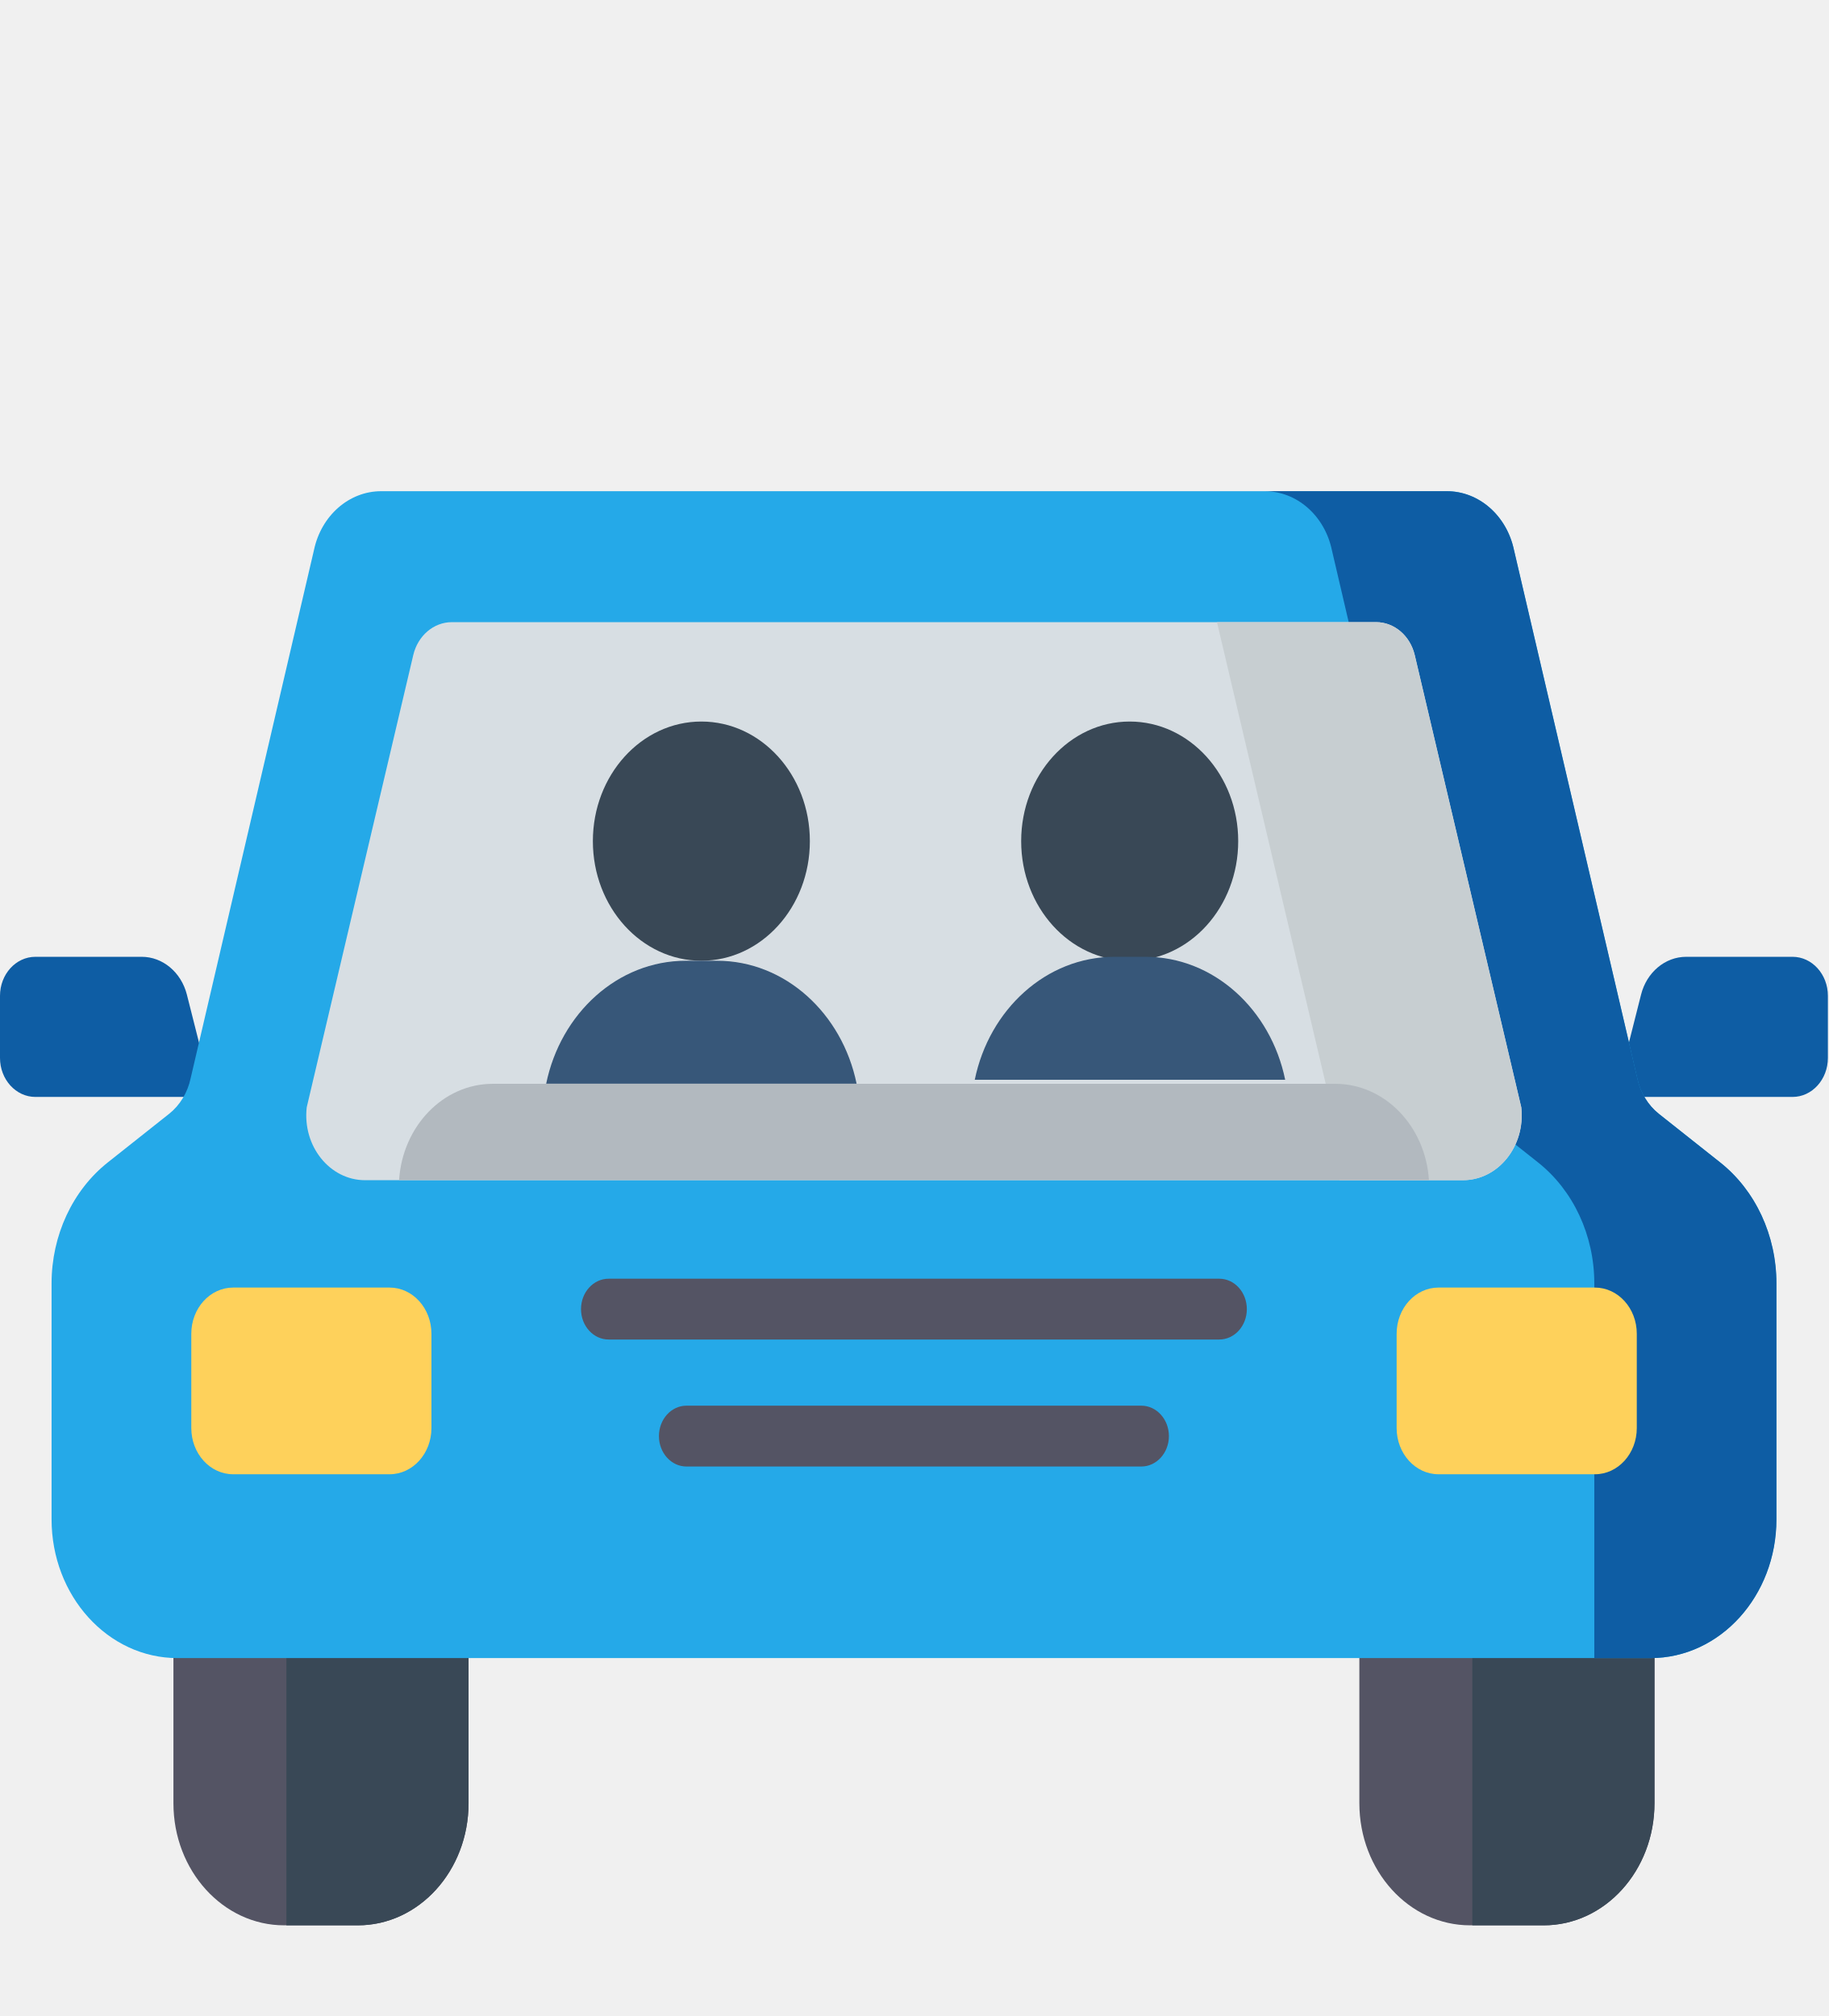
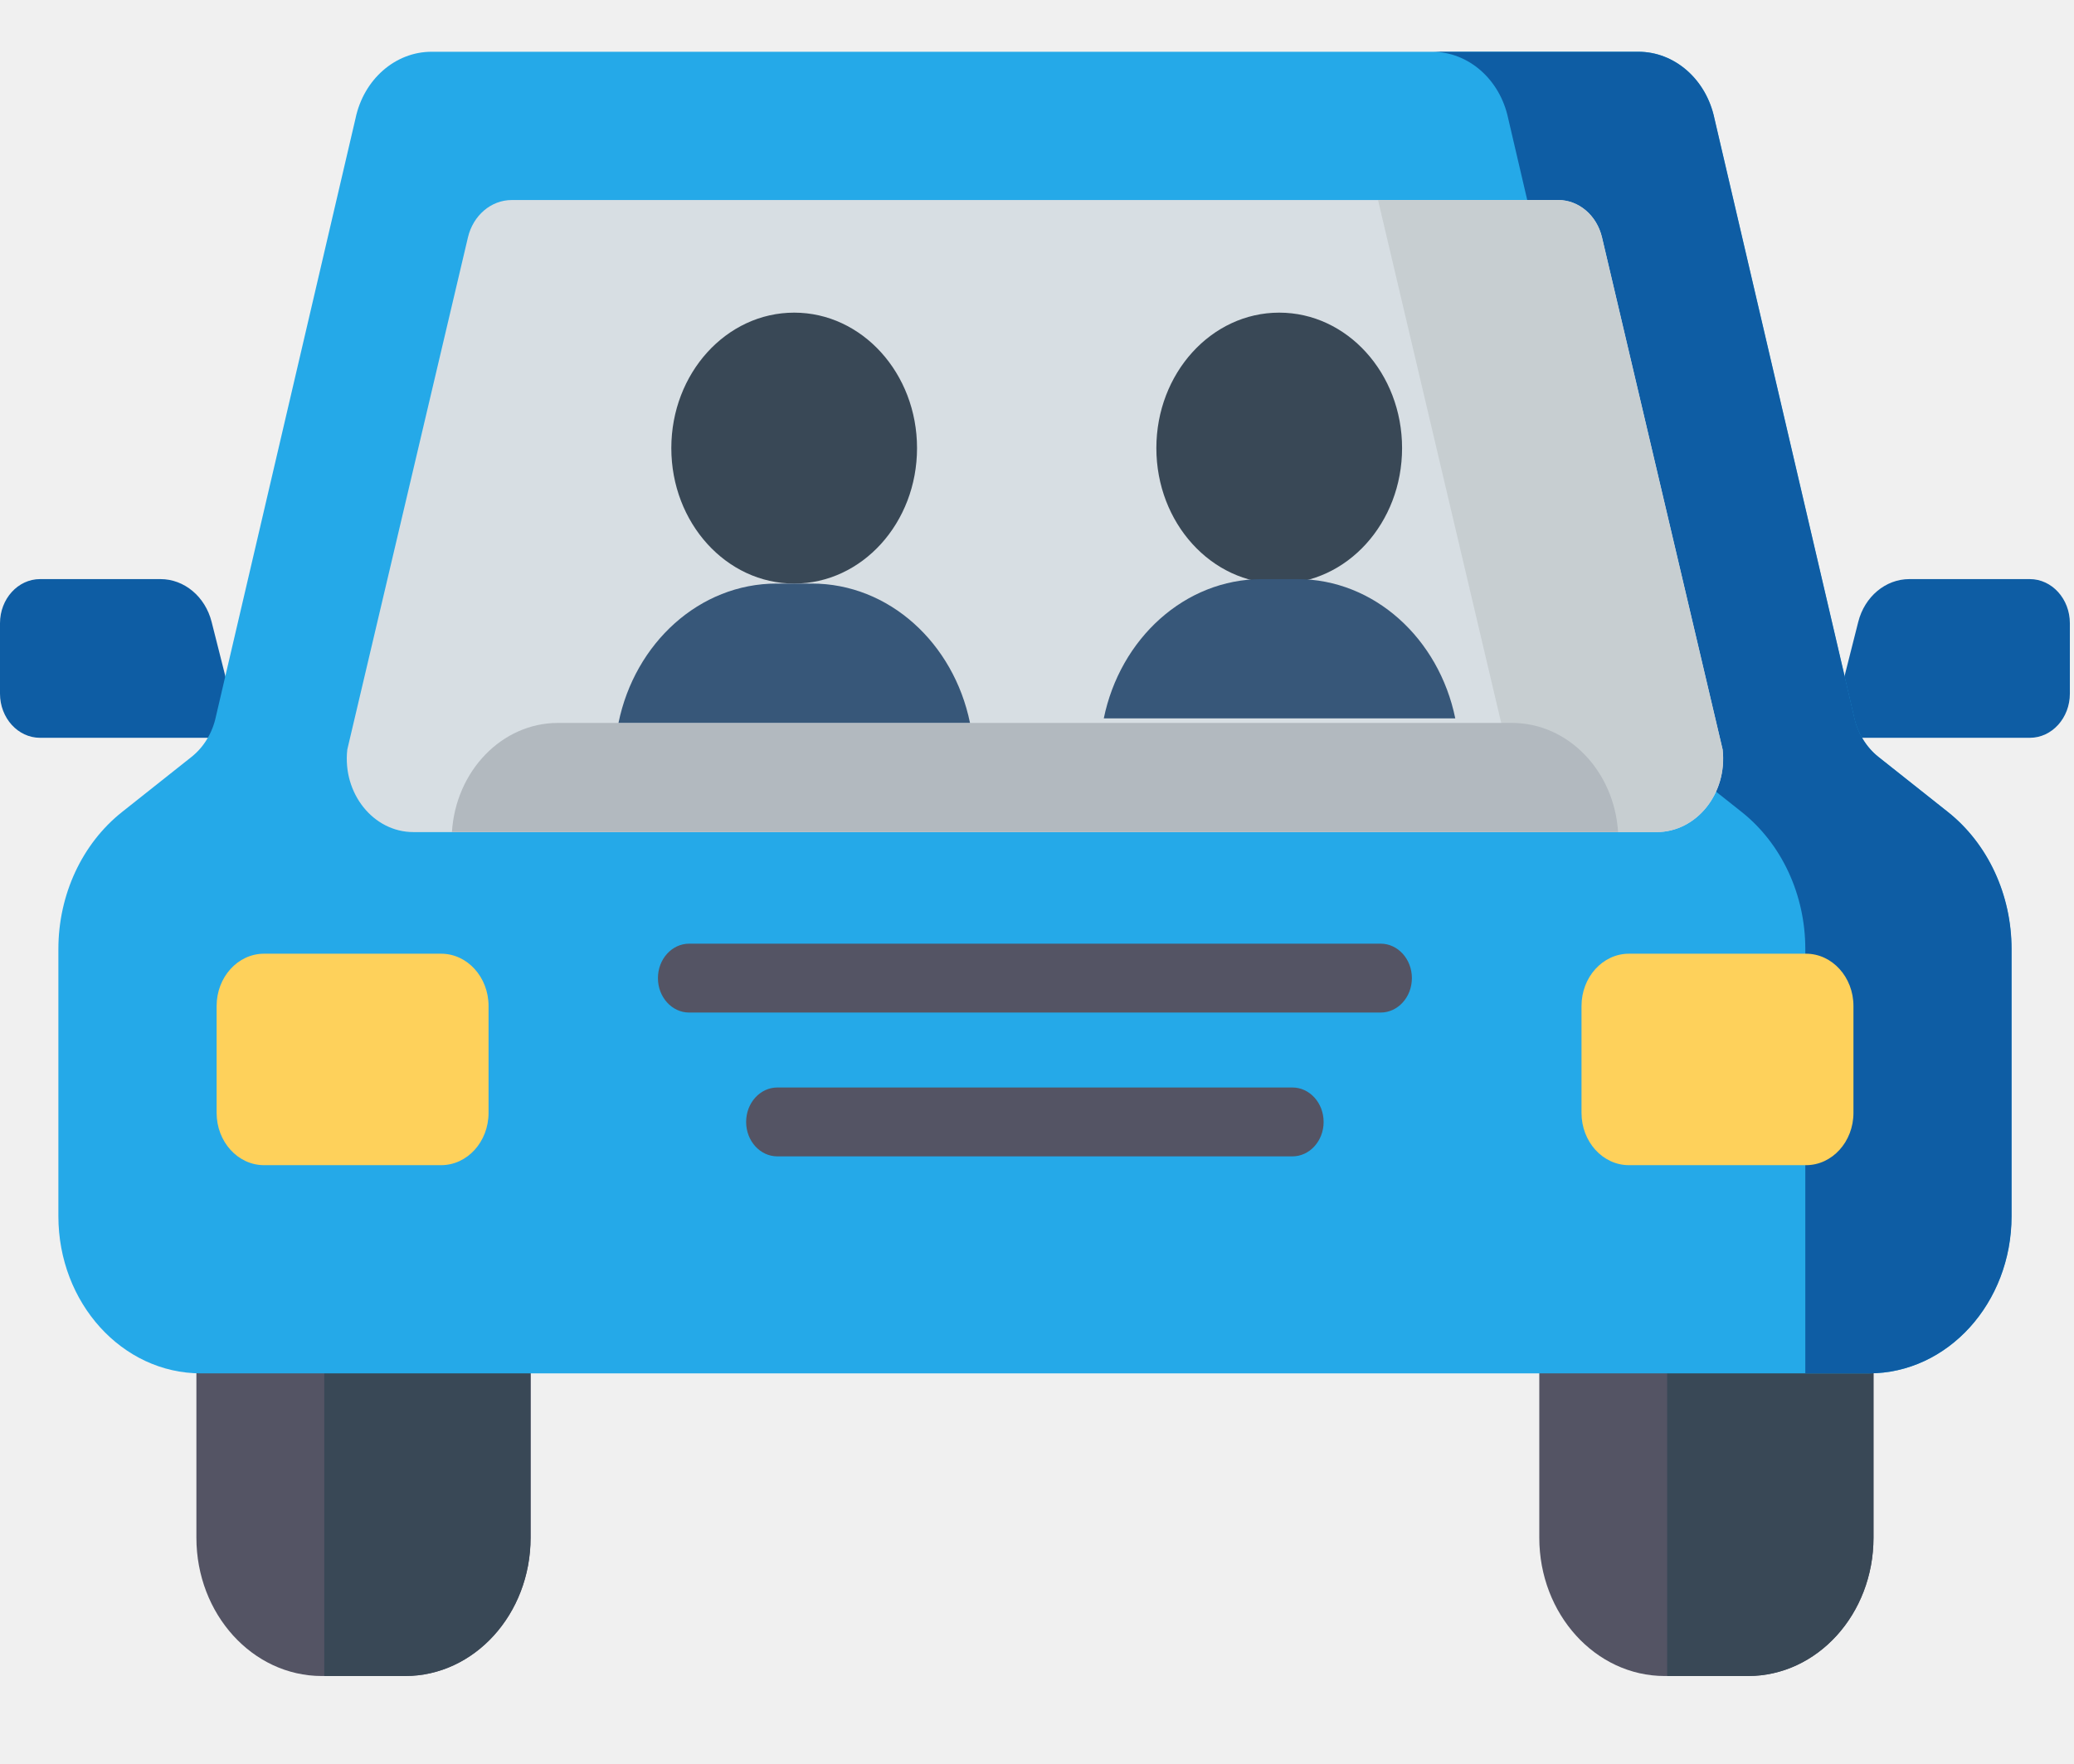
- <svg xmlns="http://www.w3.org/2000/svg" width="39" height="43" viewBox="0 0 39 43" fill="none">
-   <g clip-path="url(#clip0)">
-     <path d="M7.632 41.066H6.062C4.757 41.066 3.699 39.9 3.699 38.461V30.927H9.994V38.461C9.994 39.9 8.937 41.066 7.632 41.066V41.066Z" fill="#545464" />
-     <path d="M6.108 30.927V41.066H7.631C8.935 41.066 9.993 39.9 9.993 38.461V30.927H6.108Z" fill="#394856" />
-     <path d="M32.925 41.066H31.355C30.051 41.066 28.993 39.9 28.993 38.461V30.927H35.288V38.461C35.288 39.9 34.23 41.066 32.925 41.066Z" fill="#545464" />
-     <path d="M31.402 30.927V41.066H32.925C34.229 41.066 35.287 39.9 35.287 38.461V30.927H31.402Z" fill="#394856" />
-     <path d="M38.232 20.408H35.964C35.515 20.408 35.121 20.738 35.001 21.215L34.449 23.397H38.232C38.648 23.397 38.986 23.024 38.986 22.565V21.24C38.986 20.781 38.648 20.408 38.232 20.408V20.408Z" fill="#0E5DA4" />
-     <path d="M0.755 20.408H3.022C3.471 20.408 3.865 20.738 3.986 21.215L4.538 23.397H0.755C0.338 23.397 0 23.024 0 22.565V21.24C0 20.781 0.338 20.408 0.755 20.408V20.408Z" fill="#0E5DA4" />
-     <path d="M34.919 22.995L32.29 11.734C32.136 10.998 31.542 10.477 30.857 10.477H8.129C7.444 10.477 6.85 10.998 6.696 11.734L4.067 22.995C4.003 23.302 3.839 23.573 3.607 23.757L2.3 24.793C1.547 25.39 1.1 26.351 1.1 27.374V32.406C1.1 34.041 2.302 35.366 3.785 35.366H35.202C36.684 35.366 37.886 34.041 37.886 32.406V27.374C37.886 26.351 37.44 25.39 36.686 24.793L35.379 23.757C35.147 23.573 34.983 23.302 34.919 22.995H34.919Z" fill="#25A9E8" />
-     <path d="M36.688 24.793L35.381 23.757C35.149 23.573 34.986 23.302 34.921 22.995L32.292 11.734C32.138 10.998 31.544 10.477 30.859 10.477H26.974C27.659 10.477 28.253 10.998 28.407 11.734L31.036 22.995C31.1 23.302 31.264 23.573 31.496 23.757L32.803 24.793C33.557 25.39 34.004 26.351 34.004 27.374V35.366H35.204C36.687 35.366 37.889 34.041 37.889 32.406V27.374C37.889 26.351 37.442 25.39 36.688 24.793V24.793Z" fill="#0E5DA4" />
-     <path d="M32.447 23.618L30.175 13.973C30.077 13.559 29.738 13.27 29.35 13.27H9.638C9.25 13.27 8.911 13.559 8.814 13.973L6.542 23.618C6.448 24.443 7.032 25.173 7.787 25.173H31.202C31.956 25.173 32.54 24.443 32.447 23.618H32.447Z" fill="#D7DEE3" />
-     <path d="M32.445 23.618L30.173 13.973C30.075 13.559 29.736 13.27 29.349 13.27H25.956L28.393 23.618L28.57 25.173H31.2C31.955 25.173 32.538 24.443 32.445 23.618V23.618Z" fill="#C7CED1" />
-     <path d="M8.309 31.445H4.973C4.48 31.445 4.08 31.004 4.08 30.46V28.448C4.08 27.904 4.48 27.463 4.973 27.463H8.309C8.802 27.463 9.202 27.904 9.202 28.448V30.46C9.202 31.004 8.802 31.445 8.309 31.445Z" fill="#FED15B" />
-     <path d="M34.017 31.445H30.681C30.188 31.445 29.788 31.004 29.788 30.46V28.448C29.788 27.904 30.188 27.463 30.681 27.463H34.017C34.51 27.463 34.91 27.904 34.91 28.448V30.46C34.91 31.004 34.51 31.445 34.017 31.445V31.445Z" fill="#FED15B" />
-     <path d="M26.005 28.571H12.981C12.656 28.571 12.392 28.281 12.392 27.923C12.392 27.564 12.656 27.274 12.981 27.274H26.005C26.33 27.274 26.593 27.564 26.593 27.923C26.593 28.281 26.33 28.571 26.005 28.571Z" fill="#545464" />
-     <path d="M24.342 31.28H14.642C14.317 31.28 14.054 30.989 14.054 30.631C14.054 30.273 14.317 29.982 14.642 29.982H24.342C24.667 29.982 24.931 30.273 24.931 30.631C24.931 30.989 24.667 31.28 24.342 31.28Z" fill="#545464" />
-     <path d="M17.273 17.941C17.273 19.35 16.237 20.492 14.959 20.492C13.681 20.492 12.645 19.35 12.645 17.941C12.645 16.532 13.681 15.39 14.959 15.39C16.237 15.39 17.273 16.532 17.273 17.941Z" fill="#394856" />
-     <path d="M26.409 17.941C26.409 19.35 25.372 20.492 24.094 20.492C22.816 20.492 21.78 19.35 21.78 17.941C21.78 16.532 22.816 15.39 24.094 15.39C25.372 15.39 26.409 16.532 26.409 17.941Z" fill="#394856" />
-     <path d="M30.477 25.171C30.404 24.023 29.537 23.117 28.478 23.117H10.511C9.452 23.117 8.585 24.023 8.512 25.171H30.477H30.477Z" fill="#B2B9BF" />
-     <path d="M27.411 23.031C27.103 21.53 25.886 20.408 24.431 20.408H23.77C22.315 20.408 21.098 21.53 20.79 23.031H27.411V23.031Z" fill="#375779" />
-     <path d="M18.27 23.115C17.962 21.614 16.745 20.492 15.291 20.492H14.629C13.174 20.492 11.957 21.614 11.649 23.115H18.27Z" fill="#375779" />
+ <svg xmlns="http://www.w3.org/2000/svg" width="100%" height="100%" viewBox="0 0 167 142" version="1.1" xml:space="preserve" style="fill-rule:evenodd;clip-rule:evenodd;stroke-linejoin:round;stroke-miterlimit:2;">
+   <g>
+     <path d="M32.627,134.933l-6.713,0c-5.579,0 -10.1,-4.985 -10.1,-11.136l0,-32.206l26.912,0l0,32.206c0,6.151 -4.522,11.136 -10.099,11.136Z" style="fill:#545464;fill-rule:nonzero;" />
+     <path d="M26.112,91.591l0,43.342l6.509,0c5.577,0 10.099,-4.985 10.099,-11.134l0,-32.208l-16.608,0Z" style="fill:#394856;fill-rule:nonzero;" />
+     <path d="M140.756,134.933l-6.712,0c-5.577,0 -10.099,-4.985 -10.099,-11.136l0,-32.206l26.912,0l0,32.206c0,6.151 -4.522,11.136 -10.101,11.136Z" style="fill:#545464;fill-rule:nonzero;" />
+     <path d="M134.243,91.591l0,43.342l6.509,0c5.579,0 10.101,-4.985 10.101,-11.134l0,-32.208l-16.61,0Z" style="fill:#394856;fill-rule:nonzero;" />
+     <path d="M163.44,46.622l-9.694,0c-1.919,0 -3.604,1.409 -4.119,3.447l-2.359,9.33l16.172,0c1.782,0 3.227,-1.593 3.227,-3.557l0,-5.663c0,-1.964 -1.445,-3.557 -3.227,-3.557Z" style="fill:#0e5da4;fill-rule:nonzero;" />
+     <path d="M3.226,46.622l9.695,0c1.919,0 3.604,1.409 4.119,3.447l2.358,9.33l-16.172,0c-1.781,0 -3.226,-1.593 -3.226,-3.557l0,-5.663c0,-1.964 1.445,-3.557 3.226,-3.557Z" style="fill:#0e5da4;fill-rule:nonzero;" />
+     <path d="M149.279,57.679l-11.239,-48.139c-0.657,-3.144 -3.198,-5.373 -6.126,-5.373l-97.162,0c-2.929,0 -5.469,2.227 -6.127,5.373l-11.238,48.139c-0.275,1.314 -0.974,2.472 -1.966,3.258l-5.587,4.43c-3.223,2.553 -5.133,6.661 -5.133,11.035l0,21.511c0,6.988 5.139,12.654 11.478,12.654l134.307,0c6.339,0 11.478,-5.666 11.478,-12.654l0,-21.511c0,-4.374 -1.91,-8.482 -5.132,-11.035l-5.588,-4.43c-0.992,-0.786 -1.691,-1.944 -1.966,-3.258l0.001,0Z" style="fill:#25a9e8;fill-rule:nonzero;" />
+     <path d="M156.842,65.365l-5.587,-4.428c-0.992,-0.788 -1.691,-1.944 -1.966,-3.258l-11.239,-48.139c-0.658,-3.146 -3.198,-5.373 -6.126,-5.373l-16.609,0c2.928,0 5.468,2.227 6.127,5.373l11.237,48.139c0.275,1.314 0.974,2.47 1.967,3.258l5.588,4.428c3.221,2.555 5.131,6.661 5.131,11.037l0,34.165l5.132,0c6.339,0 11.477,-5.666 11.477,-12.655l0,-21.512c0,-4.372 -1.91,-8.48 -5.132,-11.035Z" style="fill:#0e5da4;fill-rule:nonzero;" />
+     <path d="M138.71,60.343l-9.714,-41.233c-0.417,-1.77 -1.865,-3.006 -3.524,-3.006l-84.268,0c-1.658,0 -3.108,1.237 -3.525,3.006l-9.714,41.233c-0.399,3.529 2.097,6.647 5.323,6.647l100.1,0c3.225,0 5.721,-3.118 5.321,-6.647l0.001,0Z" style="fill:#d7dee3;fill-rule:nonzero;" />
+     <path d="M138.703,60.343l-9.714,-41.233c-0.417,-1.77 -1.866,-3.006 -3.524,-3.006l-14.505,0l10.422,44.239l0.753,6.647l11.246,0c3.225,0 5.721,-3.118 5.322,-6.647Z" style="fill:#c7ced1;fill-rule:nonzero;" />
+     <path d="M35.519,93.806l-14.257,0c-2.11,0 -3.82,-1.886 -3.82,-4.212l0,-8.601c0,-2.326 1.71,-4.212 3.82,-4.212l14.257,0c2.11,0 3.82,1.886 3.82,4.212l0,8.601c0,2.326 -1.71,4.212 -3.82,4.212Z" style="fill:#fed15b;fill-rule:nonzero;" />
+     <path d="M145.42,93.806l-14.257,0c-2.109,0 -3.819,-1.886 -3.819,-4.212l0,-8.601c0,-2.326 1.71,-4.212 3.819,-4.212l14.257,0c2.11,0 3.821,1.886 3.821,4.212l0,8.601c0,2.326 -1.711,4.212 -3.821,4.212Z" style="fill:#fed15b;fill-rule:nonzero;" />
+     <path d="M111.17,81.519l-55.678,0c-1.389,0 -2.515,-1.242 -2.515,-2.773c0,-1.531 1.126,-2.773 2.515,-2.773l55.678,0c1.391,0 2.516,1.242 2.516,2.773c0,1.531 -1.125,2.773 -2.516,2.773Z" style="fill:#545464;fill-rule:nonzero;" />
+     <path d="M104.063,93.098l-41.468,0c-1.389,0 -2.516,-1.242 -2.516,-2.773c0,-1.532 1.127,-2.773 2.516,-2.773l41.468,0c1.39,0 2.516,1.241 2.516,2.773c0.001,1.531 -1.126,2.773 -2.516,2.773Z" style="fill:#545464;fill-rule:nonzero;" />
+     <path d="M73.84,36.076c0,6.024 -4.429,10.906 -9.892,10.906c-5.464,0 -9.893,-4.882 -9.893,-10.906c0,-6.023 4.429,-10.906 9.893,-10.906c5.463,0 9.892,4.883 9.892,10.906Z" style="fill:#394856;fill-rule:nonzero;" />
+     <path d="M112.896,36.076c0,6.024 -4.429,10.906 -9.893,10.906c-5.463,0 -9.892,-4.882 -9.892,-10.906c0,-6.023 4.429,-10.906 9.892,-10.906c5.464,0 9.893,4.883 9.893,10.906Z" style="fill:#394856;fill-rule:nonzero;" />
+     <path d="M130.288,66.982c-0.311,-4.906 -4.016,-8.781 -8.544,-8.781l-76.81,0c-4.529,0 -8.234,3.875 -8.544,8.781l93.898,0Z" style="fill:#b2b9bf;fill-rule:nonzero;" />
+     <path d="M117.18,57.835c-1.316,-6.418 -6.517,-11.213 -12.736,-11.213l-2.83,0c-6.219,0 -11.42,4.795 -12.736,11.213l28.302,0Z" style="fill:#375779;fill-rule:nonzero;" />
+     <path d="M78.104,58.194c-1.316,-6.418 -6.517,-11.213 -12.736,-11.213l-2.83,0c-6.219,0 -11.42,4.795 -12.736,11.213l28.302,0Z" style="fill:#375779;fill-rule:nonzero;" />
  </g>
-   <defs>
-     <clipPath id="clip0">
-       <rect width="39" height="43" fill="white" />
-     </clipPath>
-   </defs>
</svg>
